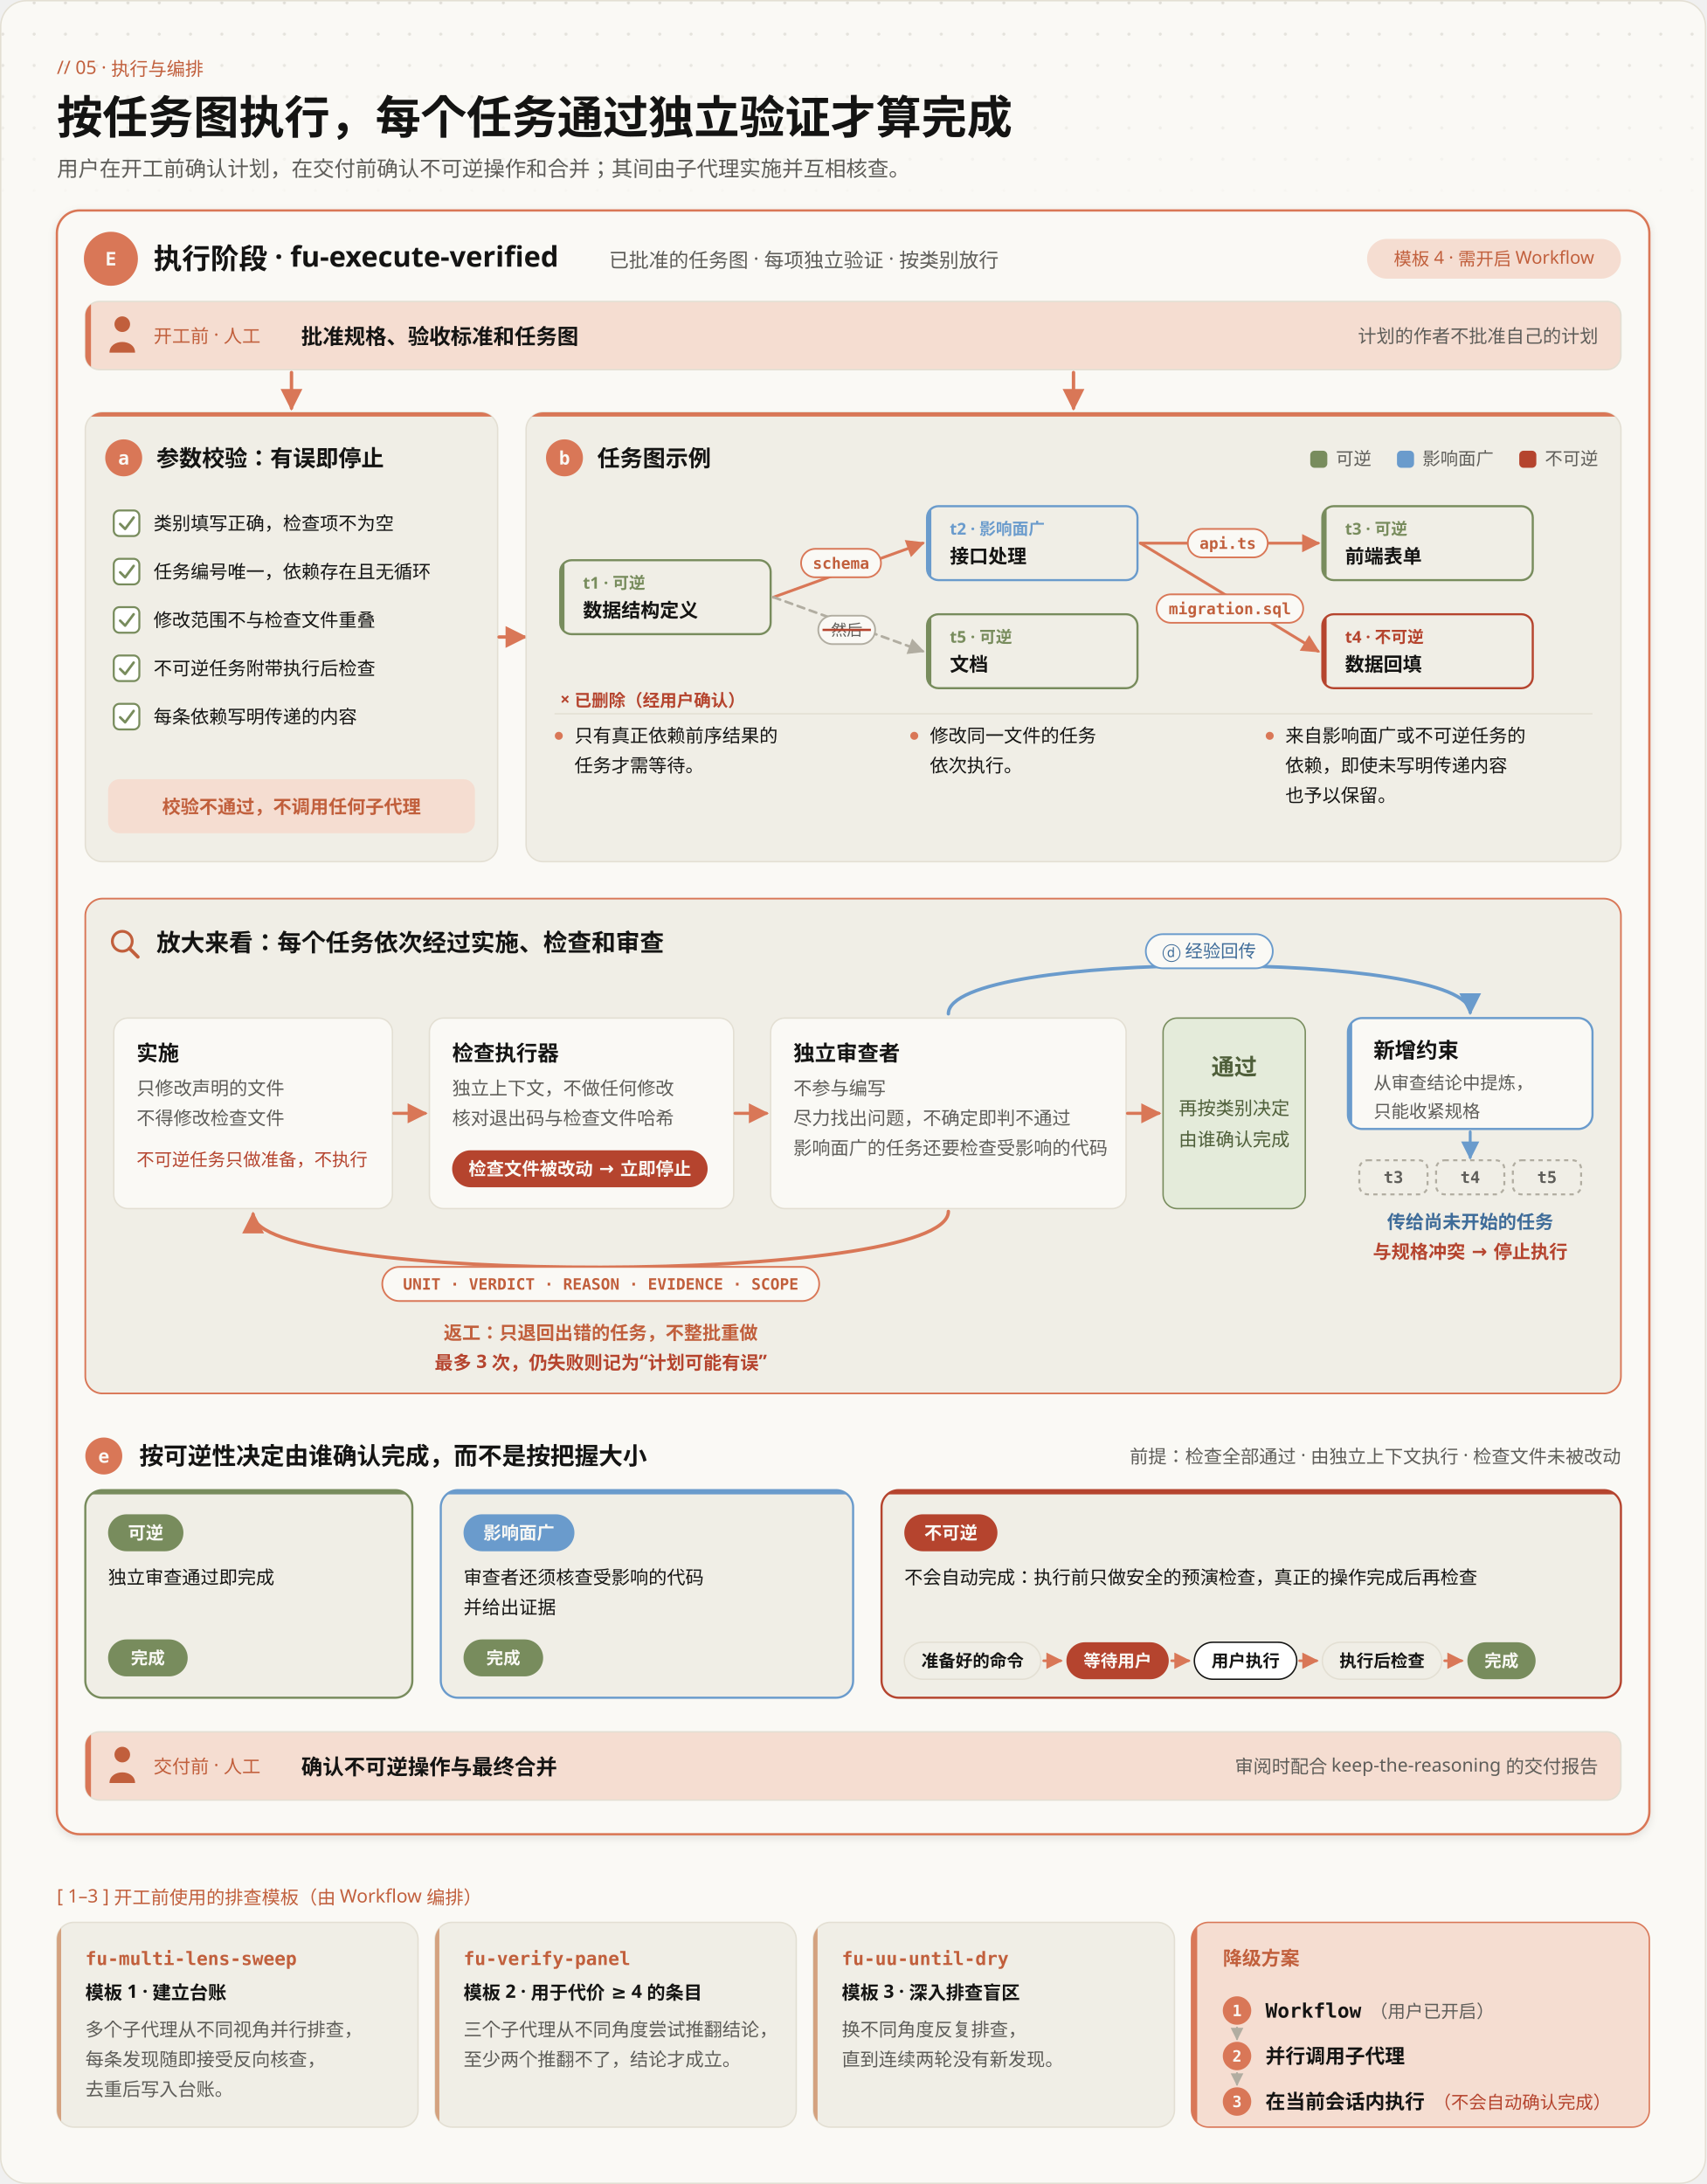
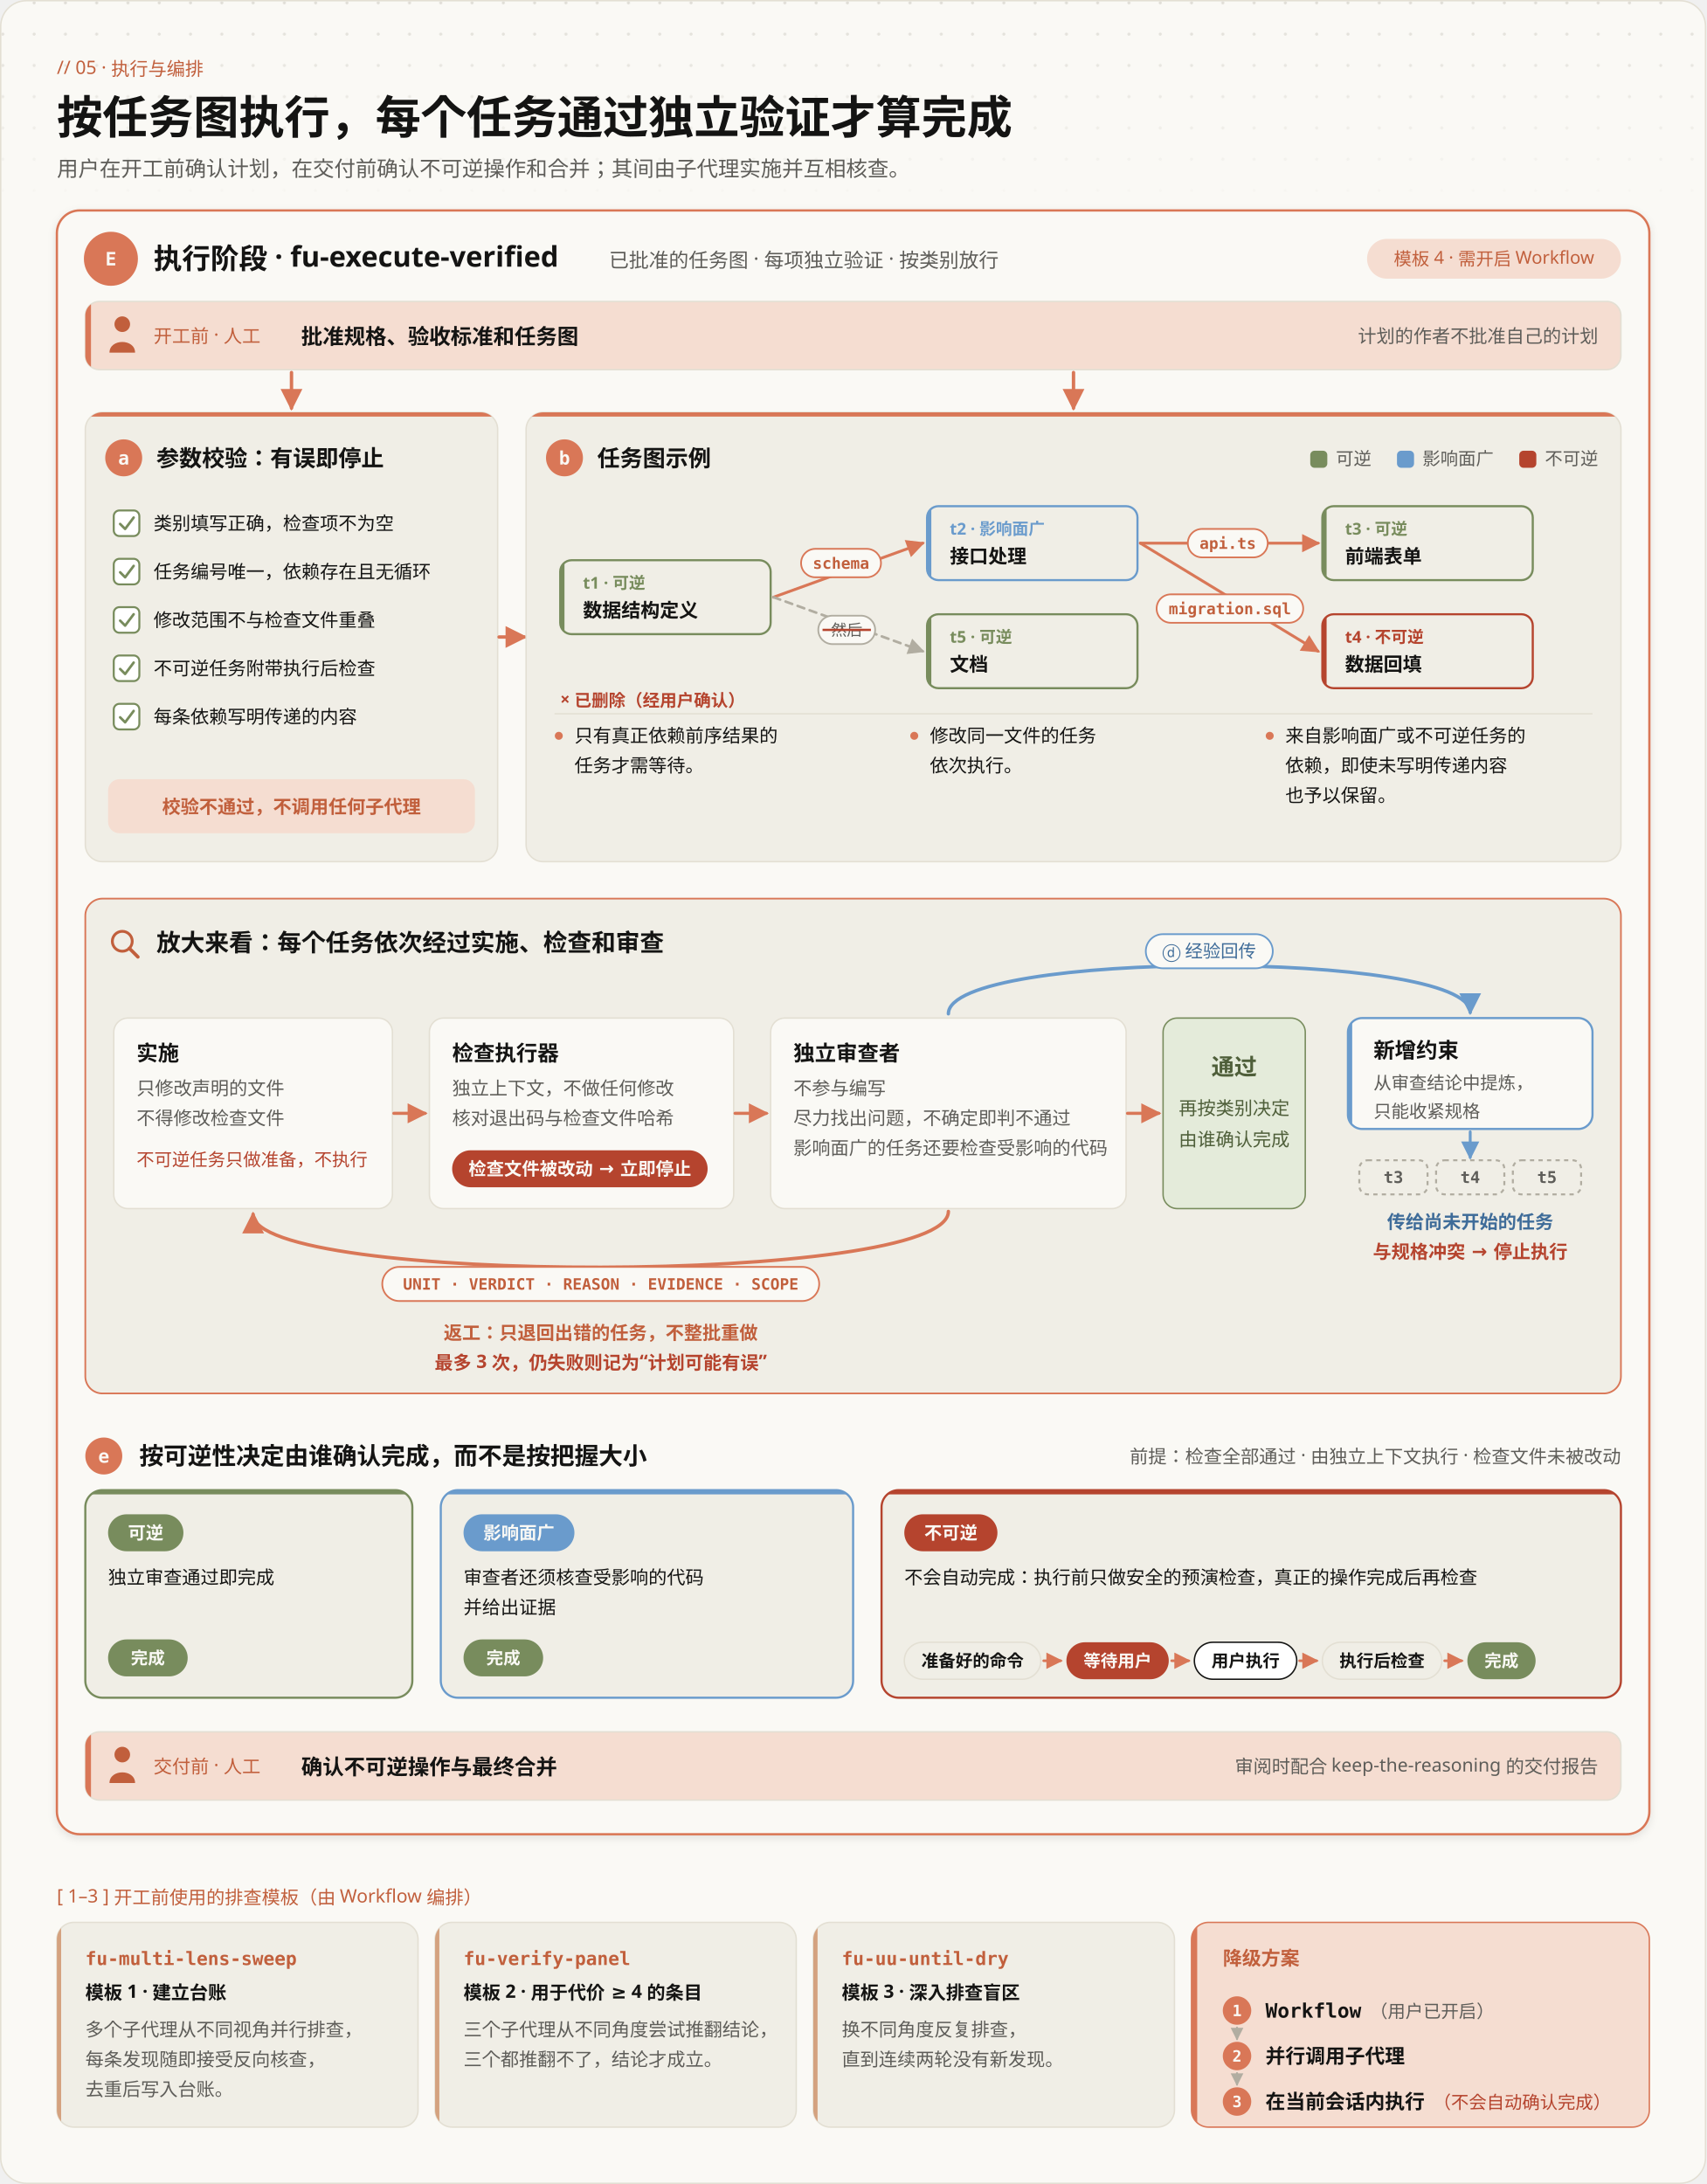
<svg xmlns="http://www.w3.org/2000/svg" width="1200" height="1536" viewBox="0 0 1200 1536">
  <defs>
    <marker id="ac" viewBox="0 0 10 10" refX="8" refY="5" markerWidth="8" markerHeight="8" orient="auto-start-reverse">
      <path d="M1 1 L9 5 L1 9 Z" fill="#D97757" />
    </marker>
    <marker id="ak" viewBox="0 0 10 10" refX="8" refY="5" markerWidth="8" markerHeight="8" orient="auto-start-reverse">
      <path d="M1 1 L9 5 L1 9 Z" fill="#B1ADA1" />
    </marker>
    <marker id="ad" viewBox="0 0 10 10" refX="8" refY="5" markerWidth="8" markerHeight="8" orient="auto-start-reverse">
      <path d="M1 1 L9 5 L1 9 Z" fill="#B5442E" />
    </marker>
    <marker id="ao" viewBox="0 0 10 10" refX="8" refY="5" markerWidth="8" markerHeight="8" orient="auto-start-reverse">
      <path d="M1 1 L9 5 L1 9 Z" fill="#788C5D" />
    </marker>
    <marker id="as" viewBox="0 0 10 10" refX="8" refY="5" markerWidth="8" markerHeight="8" orient="auto-start-reverse">
      <path d="M1 1 L9 5 L1 9 Z" fill="#6A9BCC" />
    </marker>
    <marker id="ai" viewBox="0 0 10 10" refX="8" refY="5" markerWidth="8" markerHeight="8" orient="auto-start-reverse">
      <path d="M1 1 L9 5 L1 9 Z" fill="#141413" />
    </marker>
    <filter id="sh" x="-5%" y="-5%" width="110%" height="115%">
      <feDropShadow dx="0" dy="2" stdDeviation="3" flood-color="#141413" flood-opacity="0.10" />
    </filter>
    <pattern id="dots" width="22" height="22" patternUnits="userSpaceOnUse">
      <circle cx="2" cy="2" r="1.1" fill="#B1ADA1" opacity="0.5" />
    </pattern>
    <linearGradient id="fadeg" x1="0" y1="0" x2="0" y2="1">
      <stop offset="0" stop-color="#fff" stop-opacity="1" />
      <stop offset="1" stop-color="#fff" stop-opacity="0" />
    </linearGradient>
    <mask id="fade">
      <rect x="0" y="0" width="1200" height="150" fill="url(#fadeg)" />
    </mask>
  </defs>
  <rect x="0.5" y="0.5" width="1199" height="1535" rx="18" fill="#FAF9F5" stroke="#E3DFD3" />
  <rect x="1" y="1" width="1198" height="150" rx="18" fill="url(#dots)" mask="url(#fade)" opacity="0.7" />
  <rect x="40" y="148" width="1120" height="1142" rx="16" fill="#FAF9F5" stroke="#D97757" stroke-width="1.6" filter="url(#sh)" />
  <circle cx="78" cy="182" r="19" fill="#D97757" />
  <text x="78" y="186.68" font-family="ui-monospace, SFMono-Regular, Menlo, Consolas, monospace" font-size="13" font-weight="700" fill="#FAF9F5" text-anchor="middle">E</text>
  <text x="108" y="189" font-family="Noto Sans SC, 'PingFang SC', 'Microsoft YaHei', sans-serif" font-size="20" font-weight="700" fill="#141413">执行阶段 · fu-execute-verified</text>
  <text x="428.308" y="188" font-family="Noto Sans SC, 'PingFang SC', 'Microsoft YaHei', sans-serif" font-size="14" font-weight="400" fill="#5E5D59">已批准的任务图 · 每项独立验证 · 按类别放行</text>
  <rect x="961.451" y="168" width="178.549" height="28" rx="14" fill="#F5DDD1" />
  <text x="1050.73" y="186.5" font-family="Noto Sans SC, 'PingFang SC', 'Microsoft YaHei', sans-serif" font-size="12.5" font-weight="500" fill="#C15F3C" text-anchor="middle">模板 4 · 需开启 Workflow</text>
  <clipPath id="cc1">
    <rect x="60" y="212" width="1080" height="48" rx="10" />
  </clipPath>
  <rect x="60" y="212" width="1080" height="48" rx="10" fill="#F5DDD1" stroke="#E3DFD3" stroke-width="1" />
  <rect x="60" y="212" width="4" height="48" fill="#D97757" clip-path="url(#cc1)" />
  <circle cx="86" cy="228" r="5.5" fill="#C15F3C" />
  <path d="M77 248 C77 238 95 238 95 248 Z" fill="#C15F3C" />
  <text x="108" y="241" font-family="Noto Sans SC, 'PingFang SC', 'Microsoft YaHei', sans-serif" font-size="13" font-weight="500" fill="#C15F3C">开工前 · 人工</text>
  <text x="211.85" y="242" font-family="Noto Sans SC, 'PingFang SC', 'Microsoft YaHei', sans-serif" font-size="15" font-weight="700" fill="#141413">批准规格、验收标准和任务图</text>
  <text x="1124" y="241" font-family="Noto Sans SC, 'PingFang SC', 'Microsoft YaHei', sans-serif" font-size="13" font-weight="400" fill="#5E5D59" text-anchor="end">计划的作者不批准自己的计划</text>
  <path d="M205 262 L205 287" fill="none" stroke="#D97757" stroke-width="2.4" stroke-linecap="round" stroke-linejoin="round" marker-end="url(#ac)" />
  <path d="M755 262 L755 287" fill="none" stroke="#D97757" stroke-width="2.4" stroke-linecap="round" stroke-linejoin="round" marker-end="url(#ac)" />
  <clipPath id="cc2">
    <rect x="60" y="290" width="290" height="316" rx="12" />
  </clipPath>
  <rect x="60" y="290" width="290" height="316" rx="12" fill="#F0EEE6" stroke="#E3DFD3" stroke-width="1" />
  <rect x="60" y="290" width="290" height="3" fill="#D97757" clip-path="url(#cc2)" />
  <circle cx="87" cy="322" r="13" fill="#D97757" />
  <text x="87" y="326.68" font-family="ui-monospace, SFMono-Regular, Menlo, Consolas, monospace" font-size="13" font-weight="700" fill="#FAF9F5" text-anchor="middle">a</text>
  <text x="110" y="328" font-family="Noto Sans SC, 'PingFang SC', 'Microsoft YaHei', sans-serif" font-size="16" font-weight="700" fill="#141413">参数校验：有误即停止</text>
  <rect x="80" y="359" width="18" height="18" rx="4" fill="#FFFFFF" stroke="#788C5D" stroke-width="1.4" />
  <path d="M84.5 368.5 L88 372 L94 364" fill="none" stroke="#788C5D" stroke-width="1.8" stroke-linecap="round" stroke-linejoin="round" />
  <text x="108" y="372.7" font-family="Noto Sans SC, 'PingFang SC', 'Microsoft YaHei', sans-serif" font-size="13" font-weight="400" fill="#141413">类别填写正确，检查项不为空</text>
  <rect x="80" y="393" width="18" height="18" rx="4" fill="#FFFFFF" stroke="#788C5D" stroke-width="1.4" />
  <path d="M84.5 402.5 L88 406 L94 398" fill="none" stroke="#788C5D" stroke-width="1.8" stroke-linecap="round" stroke-linejoin="round" />
  <text x="108" y="406.7" font-family="Noto Sans SC, 'PingFang SC', 'Microsoft YaHei', sans-serif" font-size="13" font-weight="400" fill="#141413">任务编号唯一，依赖存在且无循环</text>
  <rect x="80" y="427" width="18" height="18" rx="4" fill="#FFFFFF" stroke="#788C5D" stroke-width="1.4" />
  <path d="M84.5 436.5 L88 440 L94 432" fill="none" stroke="#788C5D" stroke-width="1.8" stroke-linecap="round" stroke-linejoin="round" />
  <text x="108" y="440.7" font-family="Noto Sans SC, 'PingFang SC', 'Microsoft YaHei', sans-serif" font-size="13" font-weight="400" fill="#141413">修改范围不与检查文件重叠</text>
  <rect x="80" y="461" width="18" height="18" rx="4" fill="#FFFFFF" stroke="#788C5D" stroke-width="1.4" />
  <path d="M84.5 470.5 L88 474 L94 466" fill="none" stroke="#788C5D" stroke-width="1.8" stroke-linecap="round" stroke-linejoin="round" />
  <text x="108" y="474.7" font-family="Noto Sans SC, 'PingFang SC', 'Microsoft YaHei', sans-serif" font-size="13" font-weight="400" fill="#141413">不可逆任务附带执行后检查</text>
  <rect x="80" y="495" width="18" height="18" rx="4" fill="#FFFFFF" stroke="#788C5D" stroke-width="1.4" />
  <path d="M84.5 504.5 L88 508 L94 500" fill="none" stroke="#788C5D" stroke-width="1.8" stroke-linecap="round" stroke-linejoin="round" />
  <text x="108" y="508.7" font-family="Noto Sans SC, 'PingFang SC', 'Microsoft YaHei', sans-serif" font-size="13" font-weight="400" fill="#141413">每条依赖写明传递的内容</text>
  <rect x="76" y="548" width="258" height="38" rx="8" fill="#F5DDD1" />
  <text x="205" y="572" font-family="Noto Sans SC, 'PingFang SC', 'Microsoft YaHei', sans-serif" font-size="13" font-weight="700" fill="#C15F3C" text-anchor="middle">校验不通过，不调用任何子代理</text>
  <path d="M351 448 L369 448" fill="none" stroke="#D97757" stroke-width="2.4" stroke-linecap="round" stroke-linejoin="round" marker-end="url(#ac)" />
  <clipPath id="cc3">
    <rect x="370" y="290" width="770" height="316" rx="12" />
  </clipPath>
  <rect x="370" y="290" width="770" height="316" rx="12" fill="#F0EEE6" stroke="#E3DFD3" stroke-width="1" />
  <rect x="370" y="290" width="770" height="3" fill="#D97757" clip-path="url(#cc3)" />
  <circle cx="397" cy="322" r="13" fill="#D97757" />
  <text x="397" y="326.68" font-family="ui-monospace, SFMono-Regular, Menlo, Consolas, monospace" font-size="13" font-weight="700" fill="#FAF9F5" text-anchor="middle">b</text>
  <text x="420" y="328" font-family="Noto Sans SC, 'PingFang SC', 'Microsoft YaHei', sans-serif" font-size="16" font-weight="700" fill="#141413">任务图示例</text>
  <text x="1124" y="327" font-family="Noto Sans SC, 'PingFang SC', 'Microsoft YaHei', sans-serif" font-size="12.5" font-weight="500" fill="#5E5D59" text-anchor="end">不可逆</text>
  <rect x="1068.5" y="317" width="12" height="12" rx="3" fill="#B5442E" />
  <text x="1050.5" y="327" font-family="Noto Sans SC, 'PingFang SC', 'Microsoft YaHei', sans-serif" font-size="12.5" font-weight="500" fill="#5E5D59" text-anchor="end">影响面广</text>
  <rect x="982.5" y="317" width="12" height="12" rx="3" fill="#6A9BCC" />
  <text x="964.5" y="327" font-family="Noto Sans SC, 'PingFang SC', 'Microsoft YaHei', sans-serif" font-size="12.5" font-weight="500" fill="#5E5D59" text-anchor="end">可逆</text>
  <rect x="921.5" y="317" width="12" height="12" rx="3" fill="#788C5D" />
  <path d="M544 420 L649 382" fill="none" stroke="#D97757" stroke-width="2" stroke-linecap="round" stroke-linejoin="round" marker-end="url(#ac)" />
  <path d="M544 420 L649 458" fill="none" stroke="#B1ADA1" stroke-width="1.8" stroke-linecap="round" stroke-linejoin="round" stroke-dasharray="5 4" marker-end="url(#ak)" />
  <path d="M802 382 L927 382" fill="none" stroke="#D97757" stroke-width="2" stroke-linecap="round" stroke-linejoin="round" marker-end="url(#ac)" />
  <path d="M802 382 L927 458" fill="none" stroke="#D97757" stroke-width="2" stroke-linecap="round" stroke-linejoin="round" marker-end="url(#ac)" />
  <clipPath id="cc4">
    <rect x="394" y="394" width="148" height="52" rx="8" />
  </clipPath>
  <rect x="394" y="394" width="148" height="52" rx="8" fill="#F0EEE6" stroke="#788C5D" stroke-width="1.5" />
  <rect x="394" y="394" width="3" height="52" fill="#788C5D" clip-path="url(#cc4)" />
  <text x="410" y="414" font-family="Noto Sans SC, 'PingFang SC', 'Microsoft YaHei', sans-serif" font-size="11.5" font-weight="700" fill="#788C5D">t1 · 可逆</text>
  <text x="410" y="434" font-family="Noto Sans SC, 'PingFang SC', 'Microsoft YaHei', sans-serif" font-size="13.5" font-weight="700" fill="#141413">数据结构定义</text>
  <clipPath id="cc5">
    <rect x="652" y="356" width="148" height="52" rx="8" />
  </clipPath>
  <rect x="652" y="356" width="148" height="52" rx="8" fill="#F0EEE6" stroke="#6A9BCC" stroke-width="1.5" />
  <rect x="652" y="356" width="3" height="52" fill="#6A9BCC" clip-path="url(#cc5)" />
  <text x="668" y="376" font-family="Noto Sans SC, 'PingFang SC', 'Microsoft YaHei', sans-serif" font-size="11.5" font-weight="700" fill="#6A9BCC">t2 · 影响面广</text>
  <text x="668" y="396" font-family="Noto Sans SC, 'PingFang SC', 'Microsoft YaHei', sans-serif" font-size="13.5" font-weight="700" fill="#141413">接口处理</text>
  <clipPath id="cc6">
    <rect x="652" y="432" width="148" height="52" rx="8" />
  </clipPath>
  <rect x="652" y="432" width="148" height="52" rx="8" fill="#F0EEE6" stroke="#788C5D" stroke-width="1.5" />
  <rect x="652" y="432" width="3" height="52" fill="#788C5D" clip-path="url(#cc6)" />
  <text x="668" y="452" font-family="Noto Sans SC, 'PingFang SC', 'Microsoft YaHei', sans-serif" font-size="11.5" font-weight="700" fill="#788C5D">t5 · 可逆</text>
  <text x="668" y="472" font-family="Noto Sans SC, 'PingFang SC', 'Microsoft YaHei', sans-serif" font-size="13.5" font-weight="700" fill="#141413">文档</text>
  <clipPath id="cc7">
    <rect x="930" y="356" width="148" height="52" rx="8" />
  </clipPath>
  <rect x="930" y="356" width="148" height="52" rx="8" fill="#F0EEE6" stroke="#788C5D" stroke-width="1.5" />
  <rect x="930" y="356" width="3" height="52" fill="#788C5D" clip-path="url(#cc7)" />
  <text x="946" y="376" font-family="Noto Sans SC, 'PingFang SC', 'Microsoft YaHei', sans-serif" font-size="11.5" font-weight="700" fill="#788C5D">t3 · 可逆</text>
  <text x="946" y="396" font-family="Noto Sans SC, 'PingFang SC', 'Microsoft YaHei', sans-serif" font-size="13.5" font-weight="700" fill="#141413">前端表单</text>
  <clipPath id="cc8">
    <rect x="930" y="432" width="148" height="52" rx="8" />
  </clipPath>
  <rect x="930" y="432" width="148" height="52" rx="8" fill="#F0EEE6" stroke="#B5442E" stroke-width="1.5" />
  <rect x="930" y="432" width="3" height="52" fill="#B5442E" clip-path="url(#cc8)" />
  <text x="946" y="452" font-family="Noto Sans SC, 'PingFang SC', 'Microsoft YaHei', sans-serif" font-size="11.5" font-weight="700" fill="#B5442E">t4 · 不可逆</text>
  <text x="946" y="472" font-family="Noto Sans SC, 'PingFang SC', 'Microsoft YaHei', sans-serif" font-size="13.5" font-weight="700" fill="#141413">数据回填</text>
  <rect x="563.4" y="386" width="56.2" height="20" rx="10" fill="#FAF9F5" stroke="#D97757" stroke-width="1.2" />
  <text x="591.5" y="400" font-family="ui-monospace, SFMono-Regular, Menlo, Consolas, monospace" font-size="11" font-weight="700" fill="#C15F3C" text-anchor="middle">schema</text>
  <rect x="835.4" y="372" width="56.2" height="20" rx="10" fill="#FAF9F5" stroke="#D97757" stroke-width="1.2" />
  <text x="863.5" y="386" font-family="ui-monospace, SFMono-Regular, Menlo, Consolas, monospace" font-size="11" font-weight="700" fill="#C15F3C" text-anchor="middle">api.ts</text>
  <rect x="813.45" y="418" width="103.1" height="20" rx="10" fill="#FAF9F5" stroke="#D97757" stroke-width="1.2" />
  <text x="865" y="432" font-family="ui-monospace, SFMono-Regular, Menlo, Consolas, monospace" font-size="11" font-weight="700" fill="#C15F3C" text-anchor="middle">migration.sql</text>
  <rect x="575.5" y="433" width="40" height="20" rx="10" fill="#FAF9F5" stroke="#B1ADA1" stroke-width="1.2" />
  <text x="595.5" y="447" font-family="Noto Sans SC, 'PingFang SC', 'Microsoft YaHei', sans-serif" font-size="11" font-weight="500" fill="#5E5D59" text-anchor="middle">然后</text>
  <path d="M578.5 443 L612.5 443" stroke="#B5442E" stroke-width="1.6" />
  <text x="394" y="496" font-family="Noto Sans SC, 'PingFang SC', 'Microsoft YaHei', sans-serif" font-size="12" font-weight="700" fill="#B5442E">× 已删除（经用户确认）</text>
  <line x1="390" y1="502" x2="1120" y2="502" stroke="#E3DFD3" />
  <circle cx="393" cy="517.5" r="2.8" fill="#D97757" />
  <text x="404" y="522" font-family="Noto Sans SC, 'PingFang SC', 'Microsoft YaHei', sans-serif" font-size="13" font-weight="400" fill="#141413">只有真正依赖前序结果的</text>
  <text x="404" y="543" font-family="Noto Sans SC, 'PingFang SC', 'Microsoft YaHei', sans-serif" font-size="13" font-weight="400" fill="#141413">任务才需等待。</text>
  <circle cx="643" cy="517.5" r="2.8" fill="#D97757" />
  <text x="654" y="522" font-family="Noto Sans SC, 'PingFang SC', 'Microsoft YaHei', sans-serif" font-size="13" font-weight="400" fill="#141413">修改同一文件的任务</text>
  <text x="654" y="543" font-family="Noto Sans SC, 'PingFang SC', 'Microsoft YaHei', sans-serif" font-size="13" font-weight="400" fill="#141413">依次执行。</text>
  <circle cx="893" cy="517.5" r="2.8" fill="#D97757" />
  <text x="904" y="522" font-family="Noto Sans SC, 'PingFang SC', 'Microsoft YaHei', sans-serif" font-size="13" font-weight="400" fill="#141413">来自影响面广或不可逆任务的</text>
  <text x="904" y="543" font-family="Noto Sans SC, 'PingFang SC', 'Microsoft YaHei', sans-serif" font-size="13" font-weight="400" fill="#141413">依赖，即使未写明传递内容</text>
  <text x="904" y="564" font-family="Noto Sans SC, 'PingFang SC', 'Microsoft YaHei', sans-serif" font-size="13" font-weight="400" fill="#141413">也予以保留。</text>
  <clipPath id="cc9">
    <rect x="60" y="632" width="1080" height="348" rx="12" />
  </clipPath>
  <rect x="60" y="632" width="1080" height="348" rx="12" fill="#F0EEE6" stroke="#D97757" stroke-width="1.2" />
  <circle cx="86" cy="662" r="7" fill="none" stroke="#C15F3C" stroke-width="2" />
  <path d="M91 667 L97 673" stroke="#C15F3C" stroke-width="2.4" stroke-linecap="round" />
  <text x="110" y="669" font-family="Noto Sans SC, 'PingFang SC', 'Microsoft YaHei', sans-serif" font-size="17" font-weight="700" fill="#141413">放大来看：每个任务依次经过实施、检查和审查</text>
  <clipPath id="cc10">
    <rect x="80" y="716" width="196" height="134" rx="10" />
  </clipPath>
  <rect x="80" y="716" width="196" height="134" rx="10" fill="#FAF9F5" stroke="#E3DFD3" stroke-width="1" />
  <text x="96" y="746" font-family="Noto Sans SC, 'PingFang SC', 'Microsoft YaHei', sans-serif" font-size="15" font-weight="700" fill="#141413">实施</text>
  <text x="96" y="770" font-family="Noto Sans SC, 'PingFang SC', 'Microsoft YaHei', sans-serif" font-size="13" font-weight="400" fill="#5E5D59">只修改声明的文件</text>
  <text x="96" y="791" font-family="Noto Sans SC, 'PingFang SC', 'Microsoft YaHei', sans-serif" font-size="13" font-weight="400" fill="#5E5D59">不得修改检查文件</text>
  <text x="96" y="820" font-family="Noto Sans SC, 'PingFang SC', 'Microsoft YaHei', sans-serif" font-size="12.5" font-weight="500" fill="#B5442E">不可逆任务只做准备，不执行</text>
  <clipPath id="cc11">
    <rect x="302" y="716" width="214" height="134" rx="10" />
  </clipPath>
  <rect x="302" y="716" width="214" height="134" rx="10" fill="#FAF9F5" stroke="#E3DFD3" stroke-width="1" />
  <text x="318" y="746" font-family="Noto Sans SC, 'PingFang SC', 'Microsoft YaHei', sans-serif" font-size="15" font-weight="700" fill="#141413">检查执行器</text>
  <text x="318" y="770" font-family="Noto Sans SC, 'PingFang SC', 'Microsoft YaHei', sans-serif" font-size="13" font-weight="400" fill="#5E5D59">独立上下文，不做任何修改</text>
  <text x="318" y="791" font-family="Noto Sans SC, 'PingFang SC', 'Microsoft YaHei', sans-serif" font-size="13" font-weight="400" fill="#5E5D59">核对退出码与检查文件哈希</text>
  <rect x="318" y="809" width="179.676" height="26" rx="13" fill="#B5442E" />
  <text x="407.838" y="826.5" font-family="Noto Sans SC, 'PingFang SC', 'Microsoft YaHei', sans-serif" font-size="12.5" font-weight="700" fill="#FAF9F5" text-anchor="middle">检查文件被改动 → 立即停止</text>
  <clipPath id="cc12">
    <rect x="542" y="716" width="250" height="134" rx="10" />
  </clipPath>
  <rect x="542" y="716" width="250" height="134" rx="10" fill="#FAF9F5" stroke="#E3DFD3" stroke-width="1" />
  <text x="558" y="746" font-family="Noto Sans SC, 'PingFang SC', 'Microsoft YaHei', sans-serif" font-size="15" font-weight="700" fill="#141413">独立审查者</text>
  <text x="558" y="770" font-family="Noto Sans SC, 'PingFang SC', 'Microsoft YaHei', sans-serif" font-size="13" font-weight="400" fill="#5E5D59">不参与编写</text>
  <text x="558" y="791" font-family="Noto Sans SC, 'PingFang SC', 'Microsoft YaHei', sans-serif" font-size="13" font-weight="400" fill="#5E5D59">尽力找出问题，不确定即判不通过</text>
  <text x="558" y="812" font-family="Noto Sans SC, 'PingFang SC', 'Microsoft YaHei', sans-serif" font-size="13" font-weight="400" fill="#5E5D59">影响面广的任务还要检查受影响的代码</text>
  <clipPath id="cc13">
    <rect x="818" y="716" width="100" height="134" rx="10" />
  </clipPath>
  <rect x="818" y="716" width="100" height="134" rx="10" fill="#E4EBDA" stroke="#788C5D" stroke-width="1" />
  <text x="868" y="756" font-family="Noto Sans SC, 'PingFang SC', 'Microsoft YaHei', sans-serif" font-size="16" font-weight="700" fill="#4F5F3A" text-anchor="middle">通过</text>
  <text x="868" y="784" font-family="Noto Sans SC, 'PingFang SC', 'Microsoft YaHei', sans-serif" font-size="13" font-weight="400" fill="#4F5F3A" text-anchor="middle">再按类别决定</text>
  <text x="868" y="806" font-family="Noto Sans SC, 'PingFang SC', 'Microsoft YaHei', sans-serif" font-size="13" font-weight="400" fill="#4F5F3A" text-anchor="middle">由谁确认完成</text>
  <path d="M277 783 L299 783" fill="none" stroke="#D97757" stroke-width="2.2" stroke-linecap="round" stroke-linejoin="round" marker-end="url(#ac)" />
  <path d="M517 783 L539 783" fill="none" stroke="#D97757" stroke-width="2.2" stroke-linecap="round" stroke-linejoin="round" marker-end="url(#ac)" />
  <path d="M793 783 L815 783" fill="none" stroke="#D97757" stroke-width="2.2" stroke-linecap="round" stroke-linejoin="round" marker-end="url(#ac)" />
  <clipPath id="cc14">
    <rect x="948" y="716" width="172" height="78" rx="10" />
  </clipPath>
  <rect x="948" y="716" width="172" height="78" rx="10" fill="#FAF9F5" stroke="#6A9BCC" stroke-width="1.5" />
  <rect x="948" y="716" width="3" height="78" fill="#6A9BCC" clip-path="url(#cc14)" />
  <text x="966" y="744" font-family="Noto Sans SC, 'PingFang SC', 'Microsoft YaHei', sans-serif" font-size="15" font-weight="700" fill="#141413">新增约束</text>
  <text x="966" y="766" font-family="Noto Sans SC, 'PingFang SC', 'Microsoft YaHei', sans-serif" font-size="12.5" font-weight="400" fill="#5E5D59">从审查结论中提炼，</text>
  <text x="966" y="786" font-family="Noto Sans SC, 'PingFang SC', 'Microsoft YaHei', sans-serif" font-size="12.5" font-weight="400" fill="#5E5D59">只能收紧规格</text>
  <path d="M1034 796 L1034 814" fill="none" stroke="#6A9BCC" stroke-width="2" stroke-linecap="round" stroke-linejoin="round" marker-end="url(#as)" />
  <rect x="956" y="816" width="48" height="24" rx="6" fill="none" stroke="#B1ADA1" stroke-width="1.4" stroke-dasharray="3 3" />
  <text x="980" y="832" font-family="ui-monospace, SFMono-Regular, Menlo, Consolas, monospace" font-size="11.5" font-weight="700" fill="#5E5D59" text-anchor="middle">t3</text>
  <rect x="1010" y="816" width="48" height="24" rx="6" fill="none" stroke="#B1ADA1" stroke-width="1.4" stroke-dasharray="3 3" />
  <text x="1034" y="832" font-family="ui-monospace, SFMono-Regular, Menlo, Consolas, monospace" font-size="11.5" font-weight="700" fill="#5E5D59" text-anchor="middle">t4</text>
  <rect x="1064" y="816" width="48" height="24" rx="6" fill="none" stroke="#B1ADA1" stroke-width="1.4" stroke-dasharray="3 3" />
  <text x="1088" y="832" font-family="ui-monospace, SFMono-Regular, Menlo, Consolas, monospace" font-size="11.5" font-weight="700" fill="#5E5D59" text-anchor="middle">t5</text>
  <text x="1034" y="864" font-family="Noto Sans SC, 'PingFang SC', 'Microsoft YaHei', sans-serif" font-size="13" font-weight="700" fill="#3F6C99" text-anchor="middle">传给尚未开始的任务</text>
  <text x="1034" y="885" font-family="Noto Sans SC, 'PingFang SC', 'Microsoft YaHei', sans-serif" font-size="13" font-weight="700" fill="#B5442E" text-anchor="middle">与规格冲突 → 停止执行</text>
  <path d="M667 713 C 667 668, 1034 668, 1034 712" fill="none" stroke="#6A9BCC" stroke-width="2.4" stroke-linecap="round" stroke-linejoin="round" marker-end="url(#as)" />
  <rect x="805.844" y="657" width="89.312" height="24" rx="12" fill="#FAF9F5" stroke="#6A9BCC" stroke-width="1.2" />
  <text x="850.5" y="673" font-family="Noto Sans SC, 'PingFang SC', 'Microsoft YaHei', sans-serif" font-size="12.5" font-weight="500" fill="#3F6C99" text-anchor="middle">ⓓ 经验回传</text>
  <path d="M667 852 C 667 904, 178 904, 178 854" fill="none" stroke="#D97757" stroke-width="2.4" stroke-linecap="round" stroke-linejoin="round" marker-end="url(#ac)" />
  <rect x="268.85" y="891" width="307.3" height="24" rx="12" fill="#FAF9F5" stroke="#D97757" stroke-width="1.2" />
  <text x="422.5" y="907" font-family="ui-monospace, SFMono-Regular, Menlo, Consolas, monospace" font-size="11" font-weight="700" fill="#C15F3C" text-anchor="middle">UNIT · VERDICT · REASON · EVIDENCE · SCOPE</text>
  <text x="422.5" y="942" font-family="Noto Sans SC, 'PingFang SC', 'Microsoft YaHei', sans-serif" font-size="13" font-weight="700" fill="#C15F3C" text-anchor="middle">返工：只退回出错的任务，不整批重做</text>
  <text x="422.5" y="963" font-family="Noto Sans SC, 'PingFang SC', 'Microsoft YaHei', sans-serif" font-size="13" font-weight="700" fill="#B5442E" text-anchor="middle">最多 3 次，仍失败则记为“计划可能有误”</text>
  <circle cx="73" cy="1024" r="13" fill="#D97757" />
  <text x="73" y="1028.68" font-family="ui-monospace, SFMono-Regular, Menlo, Consolas, monospace" font-size="13" font-weight="700" fill="#FAF9F5" text-anchor="middle">e</text>
  <text x="98" y="1030" font-family="Noto Sans SC, 'PingFang SC', 'Microsoft YaHei', sans-serif" font-size="17" font-weight="700" fill="#141413">按可逆性决定由谁确认完成，而不是按把握大小</text>
  <text x="1140" y="1029" font-family="Noto Sans SC, 'PingFang SC', 'Microsoft YaHei', sans-serif" font-size="13" font-weight="400" fill="#5E5D59" text-anchor="end">前提：检查全部通过 · 由独立上下文执行 · 检查文件未被改动</text>
  <clipPath id="cc15">
    <rect x="60" y="1048" width="230" height="146" rx="12" />
  </clipPath>
  <rect x="60" y="1048" width="230" height="146" rx="12" fill="#F0EEE6" stroke="#788C5D" stroke-width="1.5" />
  <rect x="60" y="1048" width="230" height="3" fill="#788C5D" clip-path="url(#cc15)" />
  <rect x="76" y="1065" width="53" height="26" rx="13" fill="#788C5D" />
  <text x="102.5" y="1082.5" font-family="Noto Sans SC, 'PingFang SC', 'Microsoft YaHei', sans-serif" font-size="12.5" font-weight="700" fill="#FAF9F5" text-anchor="middle">可逆</text>
  <text x="76" y="1114" font-family="Noto Sans SC, 'PingFang SC', 'Microsoft YaHei', sans-serif" font-size="13" font-weight="400" fill="#141413">独立审查通过即完成</text>
  <rect x="76" y="1153" width="56" height="26" rx="13" fill="#788C5D" />
  <text x="104" y="1170.32" font-family="Noto Sans SC, 'PingFang SC', 'Microsoft YaHei', sans-serif" font-size="12" font-weight="700" fill="#FAF9F5" text-anchor="middle">完成</text>
  <clipPath id="cc16">
    <rect x="310" y="1048" width="290" height="146" rx="12" />
  </clipPath>
  <rect x="310" y="1048" width="290" height="146" rx="12" fill="#F0EEE6" stroke="#6A9BCC" stroke-width="1.5" />
  <rect x="310" y="1048" width="290" height="3" fill="#6A9BCC" clip-path="url(#cc16)" />
  <rect x="326" y="1065" width="78" height="26" rx="13" fill="#6A9BCC" />
  <text x="365" y="1082.5" font-family="Noto Sans SC, 'PingFang SC', 'Microsoft YaHei', sans-serif" font-size="12.5" font-weight="700" fill="#FAF9F5" text-anchor="middle">影响面广</text>
  <text x="326" y="1114" font-family="Noto Sans SC, 'PingFang SC', 'Microsoft YaHei', sans-serif" font-size="13" font-weight="400" fill="#141413">审查者还须核查受影响的代码</text>
  <text x="326" y="1135" font-family="Noto Sans SC, 'PingFang SC', 'Microsoft YaHei', sans-serif" font-size="13" font-weight="400" fill="#141413">并给出证据</text>
  <rect x="326" y="1153" width="56" height="26" rx="13" fill="#788C5D" />
  <text x="354" y="1170.32" font-family="Noto Sans SC, 'PingFang SC', 'Microsoft YaHei', sans-serif" font-size="12" font-weight="700" fill="#FAF9F5" text-anchor="middle">完成</text>
  <clipPath id="cc17">
    <rect x="620" y="1048" width="520" height="146" rx="12" />
  </clipPath>
  <rect x="620" y="1048" width="520" height="146" rx="12" fill="#F0EEE6" stroke="#B5442E" stroke-width="1.5" />
  <rect x="620" y="1048" width="520" height="3" fill="#B5442E" clip-path="url(#cc17)" />
  <rect x="636" y="1065" width="65.5" height="26" rx="13" fill="#B5442E" />
  <text x="668.75" y="1082.5" font-family="Noto Sans SC, 'PingFang SC', 'Microsoft YaHei', sans-serif" font-size="12.5" font-weight="700" fill="#FAF9F5" text-anchor="middle">不可逆</text>
  <text x="636" y="1114" font-family="Noto Sans SC, 'PingFang SC', 'Microsoft YaHei', sans-serif" font-size="13" font-weight="400" fill="#141413">不会自动完成：执行前只做安全的预演检查，真正的操作完成后再检查</text>
  <rect x="636" y="1155" width="96" height="26" rx="13" fill="#F0EEE6" stroke="#E3DFD3" stroke-width="1" />
  <text x="684" y="1172.32" font-family="Noto Sans SC, 'PingFang SC', 'Microsoft YaHei', sans-serif" font-size="12" font-weight="700" fill="#141413" text-anchor="middle">准备好的命令</text>
  <path d="M734 1168 L746 1168" fill="none" stroke="#D97757" stroke-width="1.8" stroke-linecap="round" stroke-linejoin="round" marker-end="url(#ac)" />
  <rect x="750" y="1155" width="72" height="26" rx="13" fill="#B5442E" />
  <text x="786" y="1172.32" font-family="Noto Sans SC, 'PingFang SC', 'Microsoft YaHei', sans-serif" font-size="12" font-weight="700" fill="#FAF9F5" text-anchor="middle">等待用户</text>
  <path d="M824 1168 L836 1168" fill="none" stroke="#D97757" stroke-width="1.8" stroke-linecap="round" stroke-linejoin="round" marker-end="url(#ac)" />
  <rect x="840" y="1155" width="72" height="26" rx="13" fill="#FFFFFF" stroke="#141413" stroke-width="1" />
  <text x="876" y="1172.32" font-family="Noto Sans SC, 'PingFang SC', 'Microsoft YaHei', sans-serif" font-size="12" font-weight="700" fill="#141413" text-anchor="middle">用户执行</text>
  <path d="M914 1168 L926 1168" fill="none" stroke="#D97757" stroke-width="1.8" stroke-linecap="round" stroke-linejoin="round" marker-end="url(#ac)" />
  <rect x="930" y="1155" width="84" height="26" rx="13" fill="#F0EEE6" stroke="#E3DFD3" stroke-width="1" />
  <text x="972" y="1172.32" font-family="Noto Sans SC, 'PingFang SC', 'Microsoft YaHei', sans-serif" font-size="12" font-weight="700" fill="#141413" text-anchor="middle">执行后检查</text>
  <path d="M1016 1168 L1028 1168" fill="none" stroke="#D97757" stroke-width="1.8" stroke-linecap="round" stroke-linejoin="round" marker-end="url(#ac)" />
  <rect x="1032" y="1155" width="48" height="26" rx="13" fill="#788C5D" />
  <text x="1056" y="1172.32" font-family="Noto Sans SC, 'PingFang SC', 'Microsoft YaHei', sans-serif" font-size="12" font-weight="700" fill="#FAF9F5" text-anchor="middle">完成</text>
  <clipPath id="cc18">
    <rect x="60" y="1218" width="1080" height="48" rx="10" />
  </clipPath>
  <rect x="60" y="1218" width="1080" height="48" rx="10" fill="#F5DDD1" stroke="#E3DFD3" stroke-width="1" />
  <rect x="60" y="1218" width="4" height="48" fill="#D97757" clip-path="url(#cc18)" />
  <circle cx="86" cy="1234" r="5.5" fill="#C15F3C" />
  <path d="M77 1254 C77 1244 95 1244 95 1254 Z" fill="#C15F3C" />
  <text x="108" y="1247" font-family="Noto Sans SC, 'PingFang SC', 'Microsoft YaHei', sans-serif" font-size="13" font-weight="500" fill="#C15F3C">交付前 · 人工</text>
  <text x="211.85" y="1248" font-family="Noto Sans SC, 'PingFang SC', 'Microsoft YaHei', sans-serif" font-size="15" font-weight="700" fill="#141413">确认不可逆操作与最终合并</text>
  <text x="1124" y="1247" font-family="Noto Sans SC, 'PingFang SC', 'Microsoft YaHei', sans-serif" font-size="13" font-weight="400" fill="#5E5D59" text-anchor="end">审阅时配合 keep-the-reasoning 的交付报告</text>
  <text x="40" y="1338" font-family="Noto Sans SC, 'PingFang SC', 'Microsoft YaHei', sans-serif" font-size="13" font-weight="500" fill="#C15F3C">[ 1–3 ] 开工前使用的排查模板（由 Workflow 编排）</text>
  <clipPath id="cc19">
    <rect x="40" y="1352" width="254" height="144" rx="12" />
  </clipPath>
  <rect x="40" y="1352" width="254" height="144" rx="12" fill="#F0EEE6" stroke="#E3DFD3" stroke-width="1" />
  <rect x="40" y="1352" width="3" height="144" fill="#D4A27F" clip-path="url(#cc19)" />
  <text x="60" y="1382" font-family="ui-monospace, SFMono-Regular, Menlo, Consolas, monospace" font-size="13" font-weight="700" fill="#C15F3C">fu-multi-lens-sweep</text>
  <text x="60" y="1406" font-family="Noto Sans SC, 'PingFang SC', 'Microsoft YaHei', sans-serif" font-size="13" font-weight="700" fill="#141413">模板 1 · 建立台账</text>
  <text x="60" y="1432" font-family="Noto Sans SC, 'PingFang SC', 'Microsoft YaHei', sans-serif" font-size="13" font-weight="400" fill="#5E5D59">多个子代理从不同视角并行排查，</text>
  <text x="60" y="1453" font-family="Noto Sans SC, 'PingFang SC', 'Microsoft YaHei', sans-serif" font-size="13" font-weight="400" fill="#5E5D59">每条发现随即接受反向核查，</text>
  <text x="60" y="1474" font-family="Noto Sans SC, 'PingFang SC', 'Microsoft YaHei', sans-serif" font-size="13" font-weight="400" fill="#5E5D59">去重后写入台账。</text>
  <clipPath id="cc20">
    <rect x="306" y="1352" width="254" height="144" rx="12" />
  </clipPath>
  <rect x="306" y="1352" width="254" height="144" rx="12" fill="#F0EEE6" stroke="#E3DFD3" stroke-width="1" />
  <rect x="306" y="1352" width="3" height="144" fill="#D4A27F" clip-path="url(#cc20)" />
  <text x="326" y="1382" font-family="ui-monospace, SFMono-Regular, Menlo, Consolas, monospace" font-size="13" font-weight="700" fill="#C15F3C">fu-verify-panel</text>
  <text x="326" y="1406" font-family="Noto Sans SC, 'PingFang SC', 'Microsoft YaHei', sans-serif" font-size="13" font-weight="700" fill="#141413">模板 2 · 用于代价 ≥ 4 的条目</text>
  <text x="326" y="1432" font-family="Noto Sans SC, 'PingFang SC', 'Microsoft YaHei', sans-serif" font-size="13" font-weight="400" fill="#5E5D59">三个子代理从不同角度尝试推翻结论，</text>
-   <text x="326" y="1453" font-family="Noto Sans SC, 'PingFang SC', 'Microsoft YaHei', sans-serif" font-size="13" font-weight="400" fill="#5E5D59">至少两个推翻不了，结论才成立。</text>
+   <text x="326" y="1453" font-family="Noto Sans SC, 'PingFang SC', 'Microsoft YaHei', sans-serif" font-size="13" font-weight="400" fill="#5E5D59">三个都推翻不了，结论才成立。</text>
  <clipPath id="cc21">
    <rect x="572" y="1352" width="254" height="144" rx="12" />
  </clipPath>
  <rect x="572" y="1352" width="254" height="144" rx="12" fill="#F0EEE6" stroke="#E3DFD3" stroke-width="1" />
  <rect x="572" y="1352" width="3" height="144" fill="#D4A27F" clip-path="url(#cc21)" />
  <text x="592" y="1382" font-family="ui-monospace, SFMono-Regular, Menlo, Consolas, monospace" font-size="13" font-weight="700" fill="#C15F3C">fu-uu-until-dry</text>
  <text x="592" y="1406" font-family="Noto Sans SC, 'PingFang SC', 'Microsoft YaHei', sans-serif" font-size="13" font-weight="700" fill="#141413">模板 3 · 深入排查盲区</text>
  <text x="592" y="1432" font-family="Noto Sans SC, 'PingFang SC', 'Microsoft YaHei', sans-serif" font-size="13" font-weight="400" fill="#5E5D59">换不同角度反复排查，</text>
  <text x="592" y="1453" font-family="Noto Sans SC, 'PingFang SC', 'Microsoft YaHei', sans-serif" font-size="13" font-weight="400" fill="#5E5D59">直到连续两轮没有新发现。</text>
  <clipPath id="cc22">
    <rect x="838" y="1352" width="322" height="144" rx="12" />
  </clipPath>
  <rect x="838" y="1352" width="322" height="144" rx="12" fill="#F5DDD1" stroke="#D97757" stroke-width="1" />
  <rect x="838" y="1352" width="4" height="144" fill="#D97757" clip-path="url(#cc22)" />
  <text x="860" y="1382" font-family="Noto Sans SC, 'PingFang SC', 'Microsoft YaHei', sans-serif" font-size="13.5" font-weight="700" fill="#C15F3C">降级方案</text>
  <circle cx="870" cy="1414" r="10" fill="#D97757" />
  <text x="870" y="1417.96" font-family="ui-monospace, SFMono-Regular, Menlo, Consolas, monospace" font-size="11" font-weight="700" fill="#FAF9F5" text-anchor="middle">1</text>
  <text x="890" y="1419" font-family="ui-monospace, SFMono-Regular, Menlo, Consolas, monospace" font-size="14" font-weight="700" fill="#141413">Workflow</text>
  <text x="963.424" y="1419" font-family="Noto Sans SC, 'PingFang SC', 'Microsoft YaHei', sans-serif" font-size="12.5" font-weight="400" fill="#5E5D59">（用户已开启）</text>
  <path d="M870 1426 L870 1434" fill="none" stroke="#B1ADA1" stroke-width="1.4" stroke-linecap="round" stroke-linejoin="round" marker-end="url(#ak)" />
  <circle cx="870" cy="1446" r="10" fill="#D97757" />
  <text x="870" y="1449.96" font-family="ui-monospace, SFMono-Regular, Menlo, Consolas, monospace" font-size="11" font-weight="700" fill="#FAF9F5" text-anchor="middle">2</text>
  <text x="890" y="1451" font-family="Noto Sans SC, 'PingFang SC', 'Microsoft YaHei', sans-serif" font-size="14" font-weight="700" fill="#141413">并行调用子代理</text>
  <path d="M870 1458 L870 1466" fill="none" stroke="#B1ADA1" stroke-width="1.4" stroke-linecap="round" stroke-linejoin="round" marker-end="url(#ak)" />
  <circle cx="870" cy="1478" r="10" fill="#D97757" />
  <text x="870" y="1481.96" font-family="ui-monospace, SFMono-Regular, Menlo, Consolas, monospace" font-size="11" font-weight="700" fill="#FAF9F5" text-anchor="middle">3</text>
  <text x="890" y="1483" font-family="Noto Sans SC, 'PingFang SC', 'Microsoft YaHei', sans-serif" font-size="14" font-weight="700" fill="#141413">在当前会话内执行</text>
  <text x="1008" y="1483" font-family="Noto Sans SC, 'PingFang SC', 'Microsoft YaHei', sans-serif" font-size="12.5" font-weight="500" fill="#B5442E">（不会自动确认完成）</text>
  <text x="40" y="52" font-family="Noto Sans SC, 'PingFang SC', 'Microsoft YaHei', sans-serif" font-size="13" font-weight="500" fill="#C15F3C">// 05 · 执行与编排</text>
  <text x="40" y="94" font-family="Noto Sans SC, 'PingFang SC', 'Microsoft YaHei', sans-serif" font-size="32" font-weight="700" fill="#141413">按任务图执行，每个任务通过独立验证才算完成</text>
  <text x="40" y="124" font-family="Noto Sans SC, 'PingFang SC', 'Microsoft YaHei', sans-serif" font-size="15" font-weight="400" fill="#5E5D59">用户在开工前确认计划，在交付前确认不可逆操作和合并；其间由子代理实施并互相核查。</text>
</svg>
